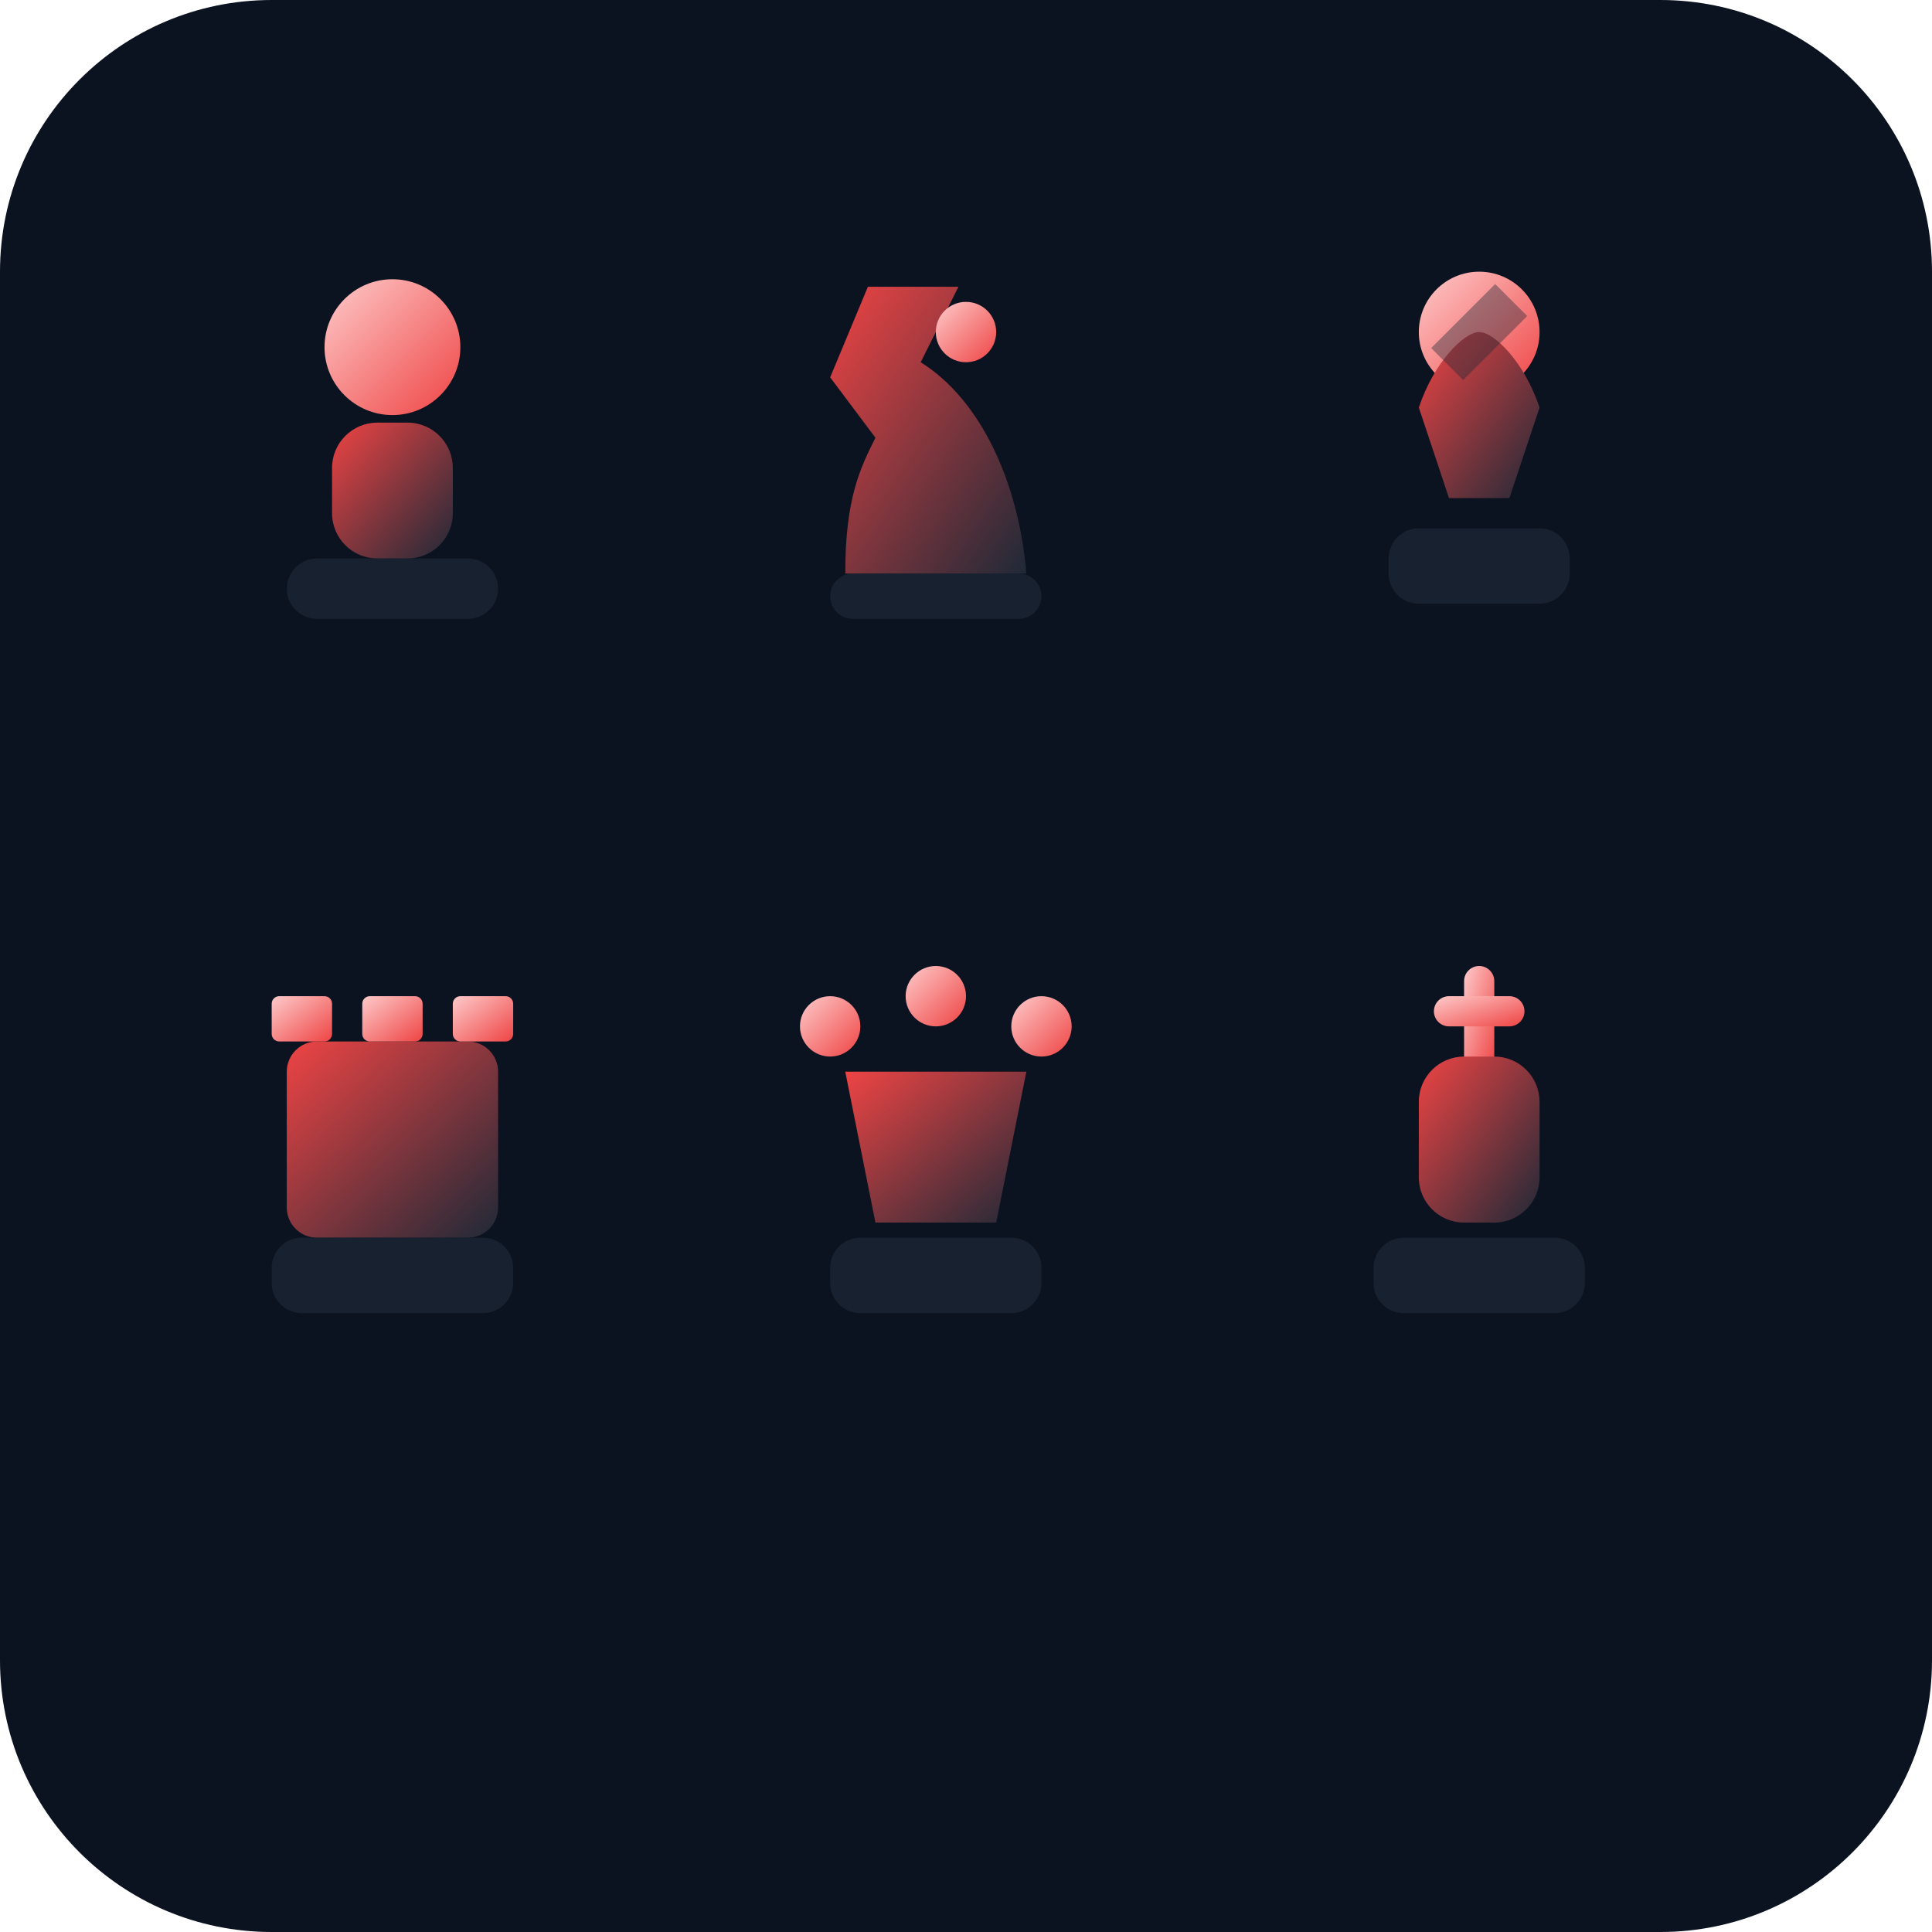
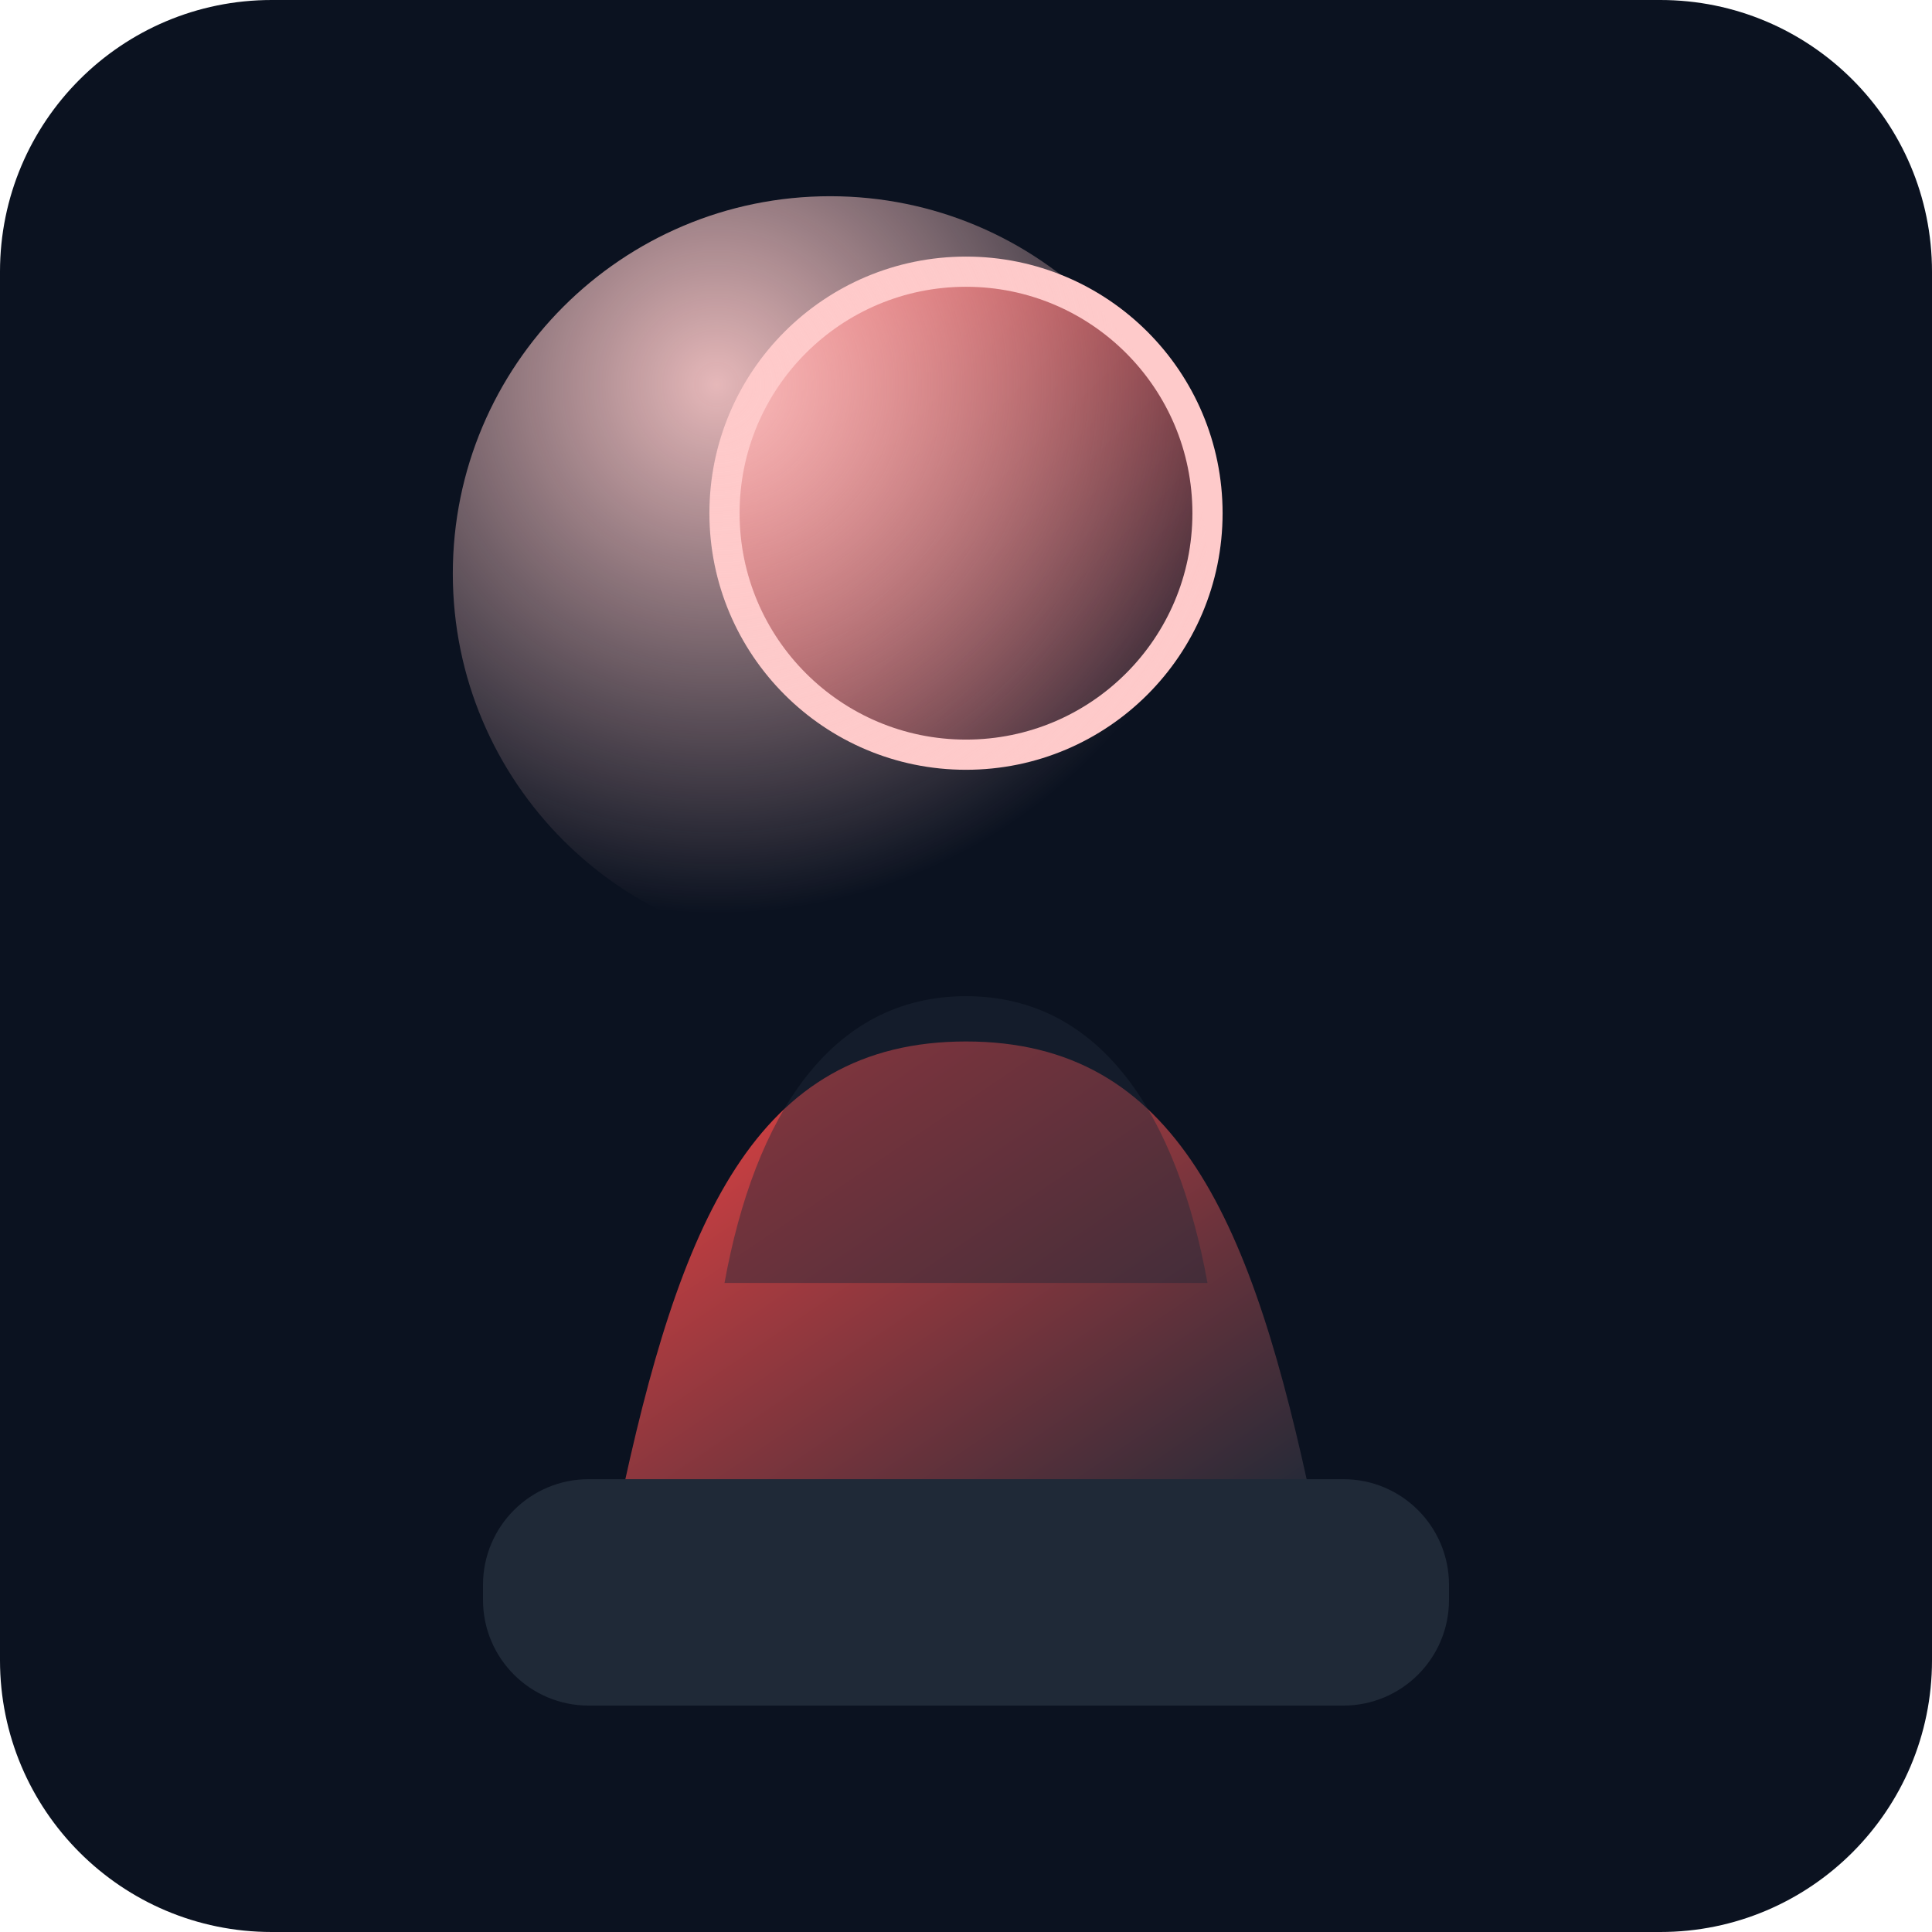
<svg xmlns="http://www.w3.org/2000/svg" width="256" height="256" viewBox="0 0 256 256">
  <defs>
-     <linearGradient id="piece" x1="0" y1="0" x2="1" y2="1">
+     <radialGradient id="shine" cx="35%" cy="25%" r="70%">
+       <stop offset="0%" stop-color="#fecaca" stop-opacity="0.9" />
+       <stop offset="100%" stop-color="#fecaca" stop-opacity="0" />
+     </radialGradient>
+     <linearGradient id="body" x1="0" y1="0" x2="1" y2="1">
      <stop offset="0%" stop-color="#ef4444" />
      <stop offset="100%" stop-color="#1f2937" />
    </linearGradient>
-     <linearGradient id="pieceAlt" x1="0" y1="0" x2="1" y2="1">
-       <stop offset="0%" stop-color="#fecaca" />
-       <stop offset="100%" stop-color="#ef4444" />
-     </linearGradient>
  </defs>
  <rect width="256" height="256" rx="36" fill="#0b1220" />
-   <g transform="translate(20 28)">
-     <g transform="translate(0 0)">
-       <circle cx="32" cy="18" r="9" fill="url(#pieceAlt)" />
-       <rect x="24" y="28" width="16" height="18" rx="6" fill="url(#piece)" />
-       <rect x="18" y="46" width="28" height="8" rx="4" fill="#1f2937" opacity="0.65" />
-     </g>
-     <g transform="translate(72 0)">
-       <path d="M20 48h24c-1-12-6-23-14-28l5-10h-12l-5 12 6 8c-2 4-4 8-4 18z" fill="url(#piece)" />
-       <rect x="18" y="48" width="28" height="6" rx="3" fill="#1f2937" opacity="0.65" />
-       <circle cx="36" cy="16" r="4" fill="url(#pieceAlt)" />
-     </g>
-     <g transform="translate(144 0)">
-       <circle cx="32" cy="16" r="8" fill="url(#pieceAlt)" />
-       <path d="M24 26c2-6 6-10 8-10s6 4 8 10l-4 12h-8l-4-12z" fill="url(#piece)" />
-       <rect x="20" y="42" width="24" height="10" rx="4" fill="#1f2937" opacity="0.65" />
-       <rect x="29" y="10" width="6" height="12" transform="rotate(45 32 16)" fill="#1f2937" opacity="0.4" />
-     </g>
-     <g transform="translate(0 92)">
-       <rect x="18" y="18" width="28" height="26" rx="4" fill="url(#piece)" />
-       <rect x="16" y="44" width="32" height="10" rx="4" fill="#1f2937" opacity="0.65" />
-       <rect x="16" y="12" width="8" height="6" rx="1" fill="url(#pieceAlt)" />
-       <rect x="28" y="12" width="8" height="6" rx="1" fill="url(#pieceAlt)" />
-       <rect x="40" y="12" width="8" height="6" rx="1" fill="url(#pieceAlt)" />
-     </g>
-     <g transform="translate(72 92)">
-       <circle cx="18" cy="16" r="4" fill="url(#pieceAlt)" />
-       <circle cx="32" cy="12" r="4" fill="url(#pieceAlt)" />
-       <circle cx="46" cy="16" r="4" fill="url(#pieceAlt)" />
-       <path d="M20 22h24l-4 20h-16l-4-20z" fill="url(#piece)" />
-       <rect x="18" y="44" width="28" height="10" rx="4" fill="#1f2937" opacity="0.65" />
-     </g>
-     <g transform="translate(144 92)">
-       <rect x="30" y="8" width="4" height="14" rx="2" fill="url(#pieceAlt)" />
-       <rect x="26" y="12" width="12" height="4" rx="2" fill="url(#pieceAlt)" />
-       <rect x="24" y="20" width="16" height="22" rx="6" fill="url(#piece)" />
-       <rect x="18" y="44" width="28" height="10" rx="4" fill="#1f2937" opacity="0.65" />
-     </g>
-   </g>
+   <circle cx="128" cy="68" r="32" fill="url(#body)" stroke="#fecaca" stroke-width="4" />
+   <path d="M82 200c8-38 18-62 46-62s38 24 46 62" fill="url(#body)" />
+   <path d="M96 170c4-22 14-38 32-38s28 16 32 38" fill="#1f2937" opacity="0.45" />
+   <rect x="64" y="196" width="128" height="30" rx="14" fill="#1f2937" />
+   <circle cx="110" cy="76" r="50" fill="url(#shine)" />
</svg>
